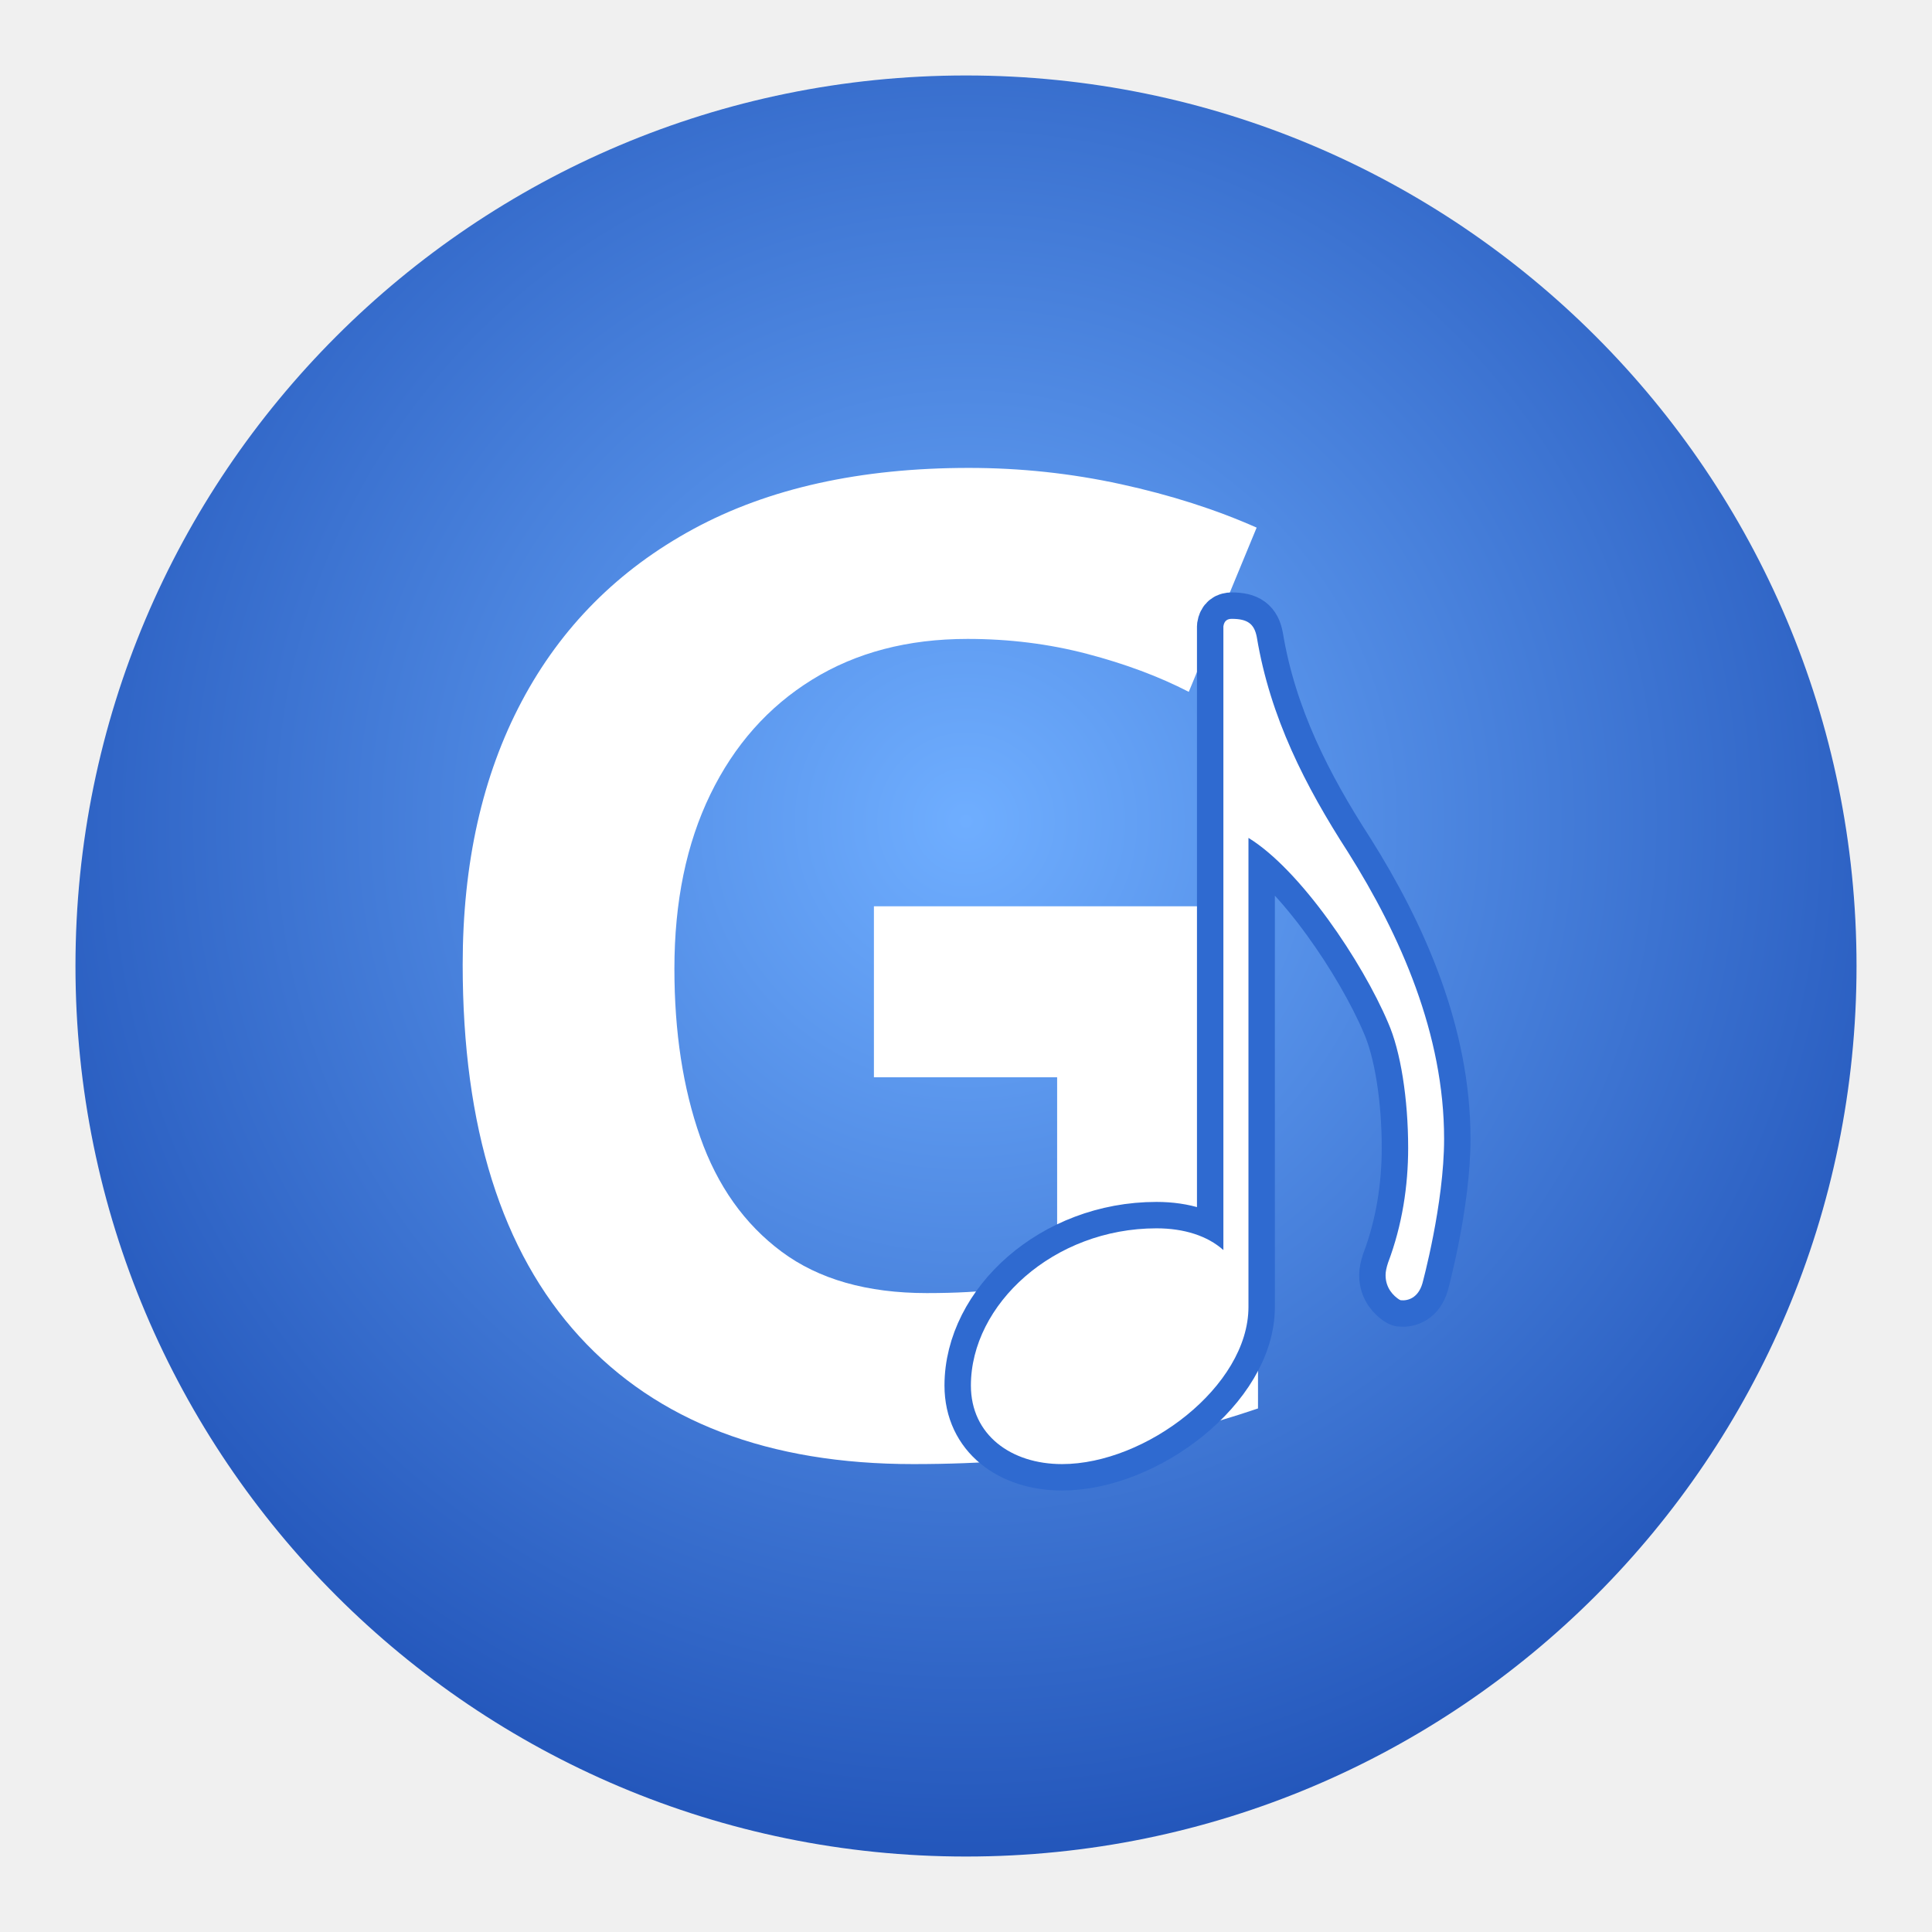
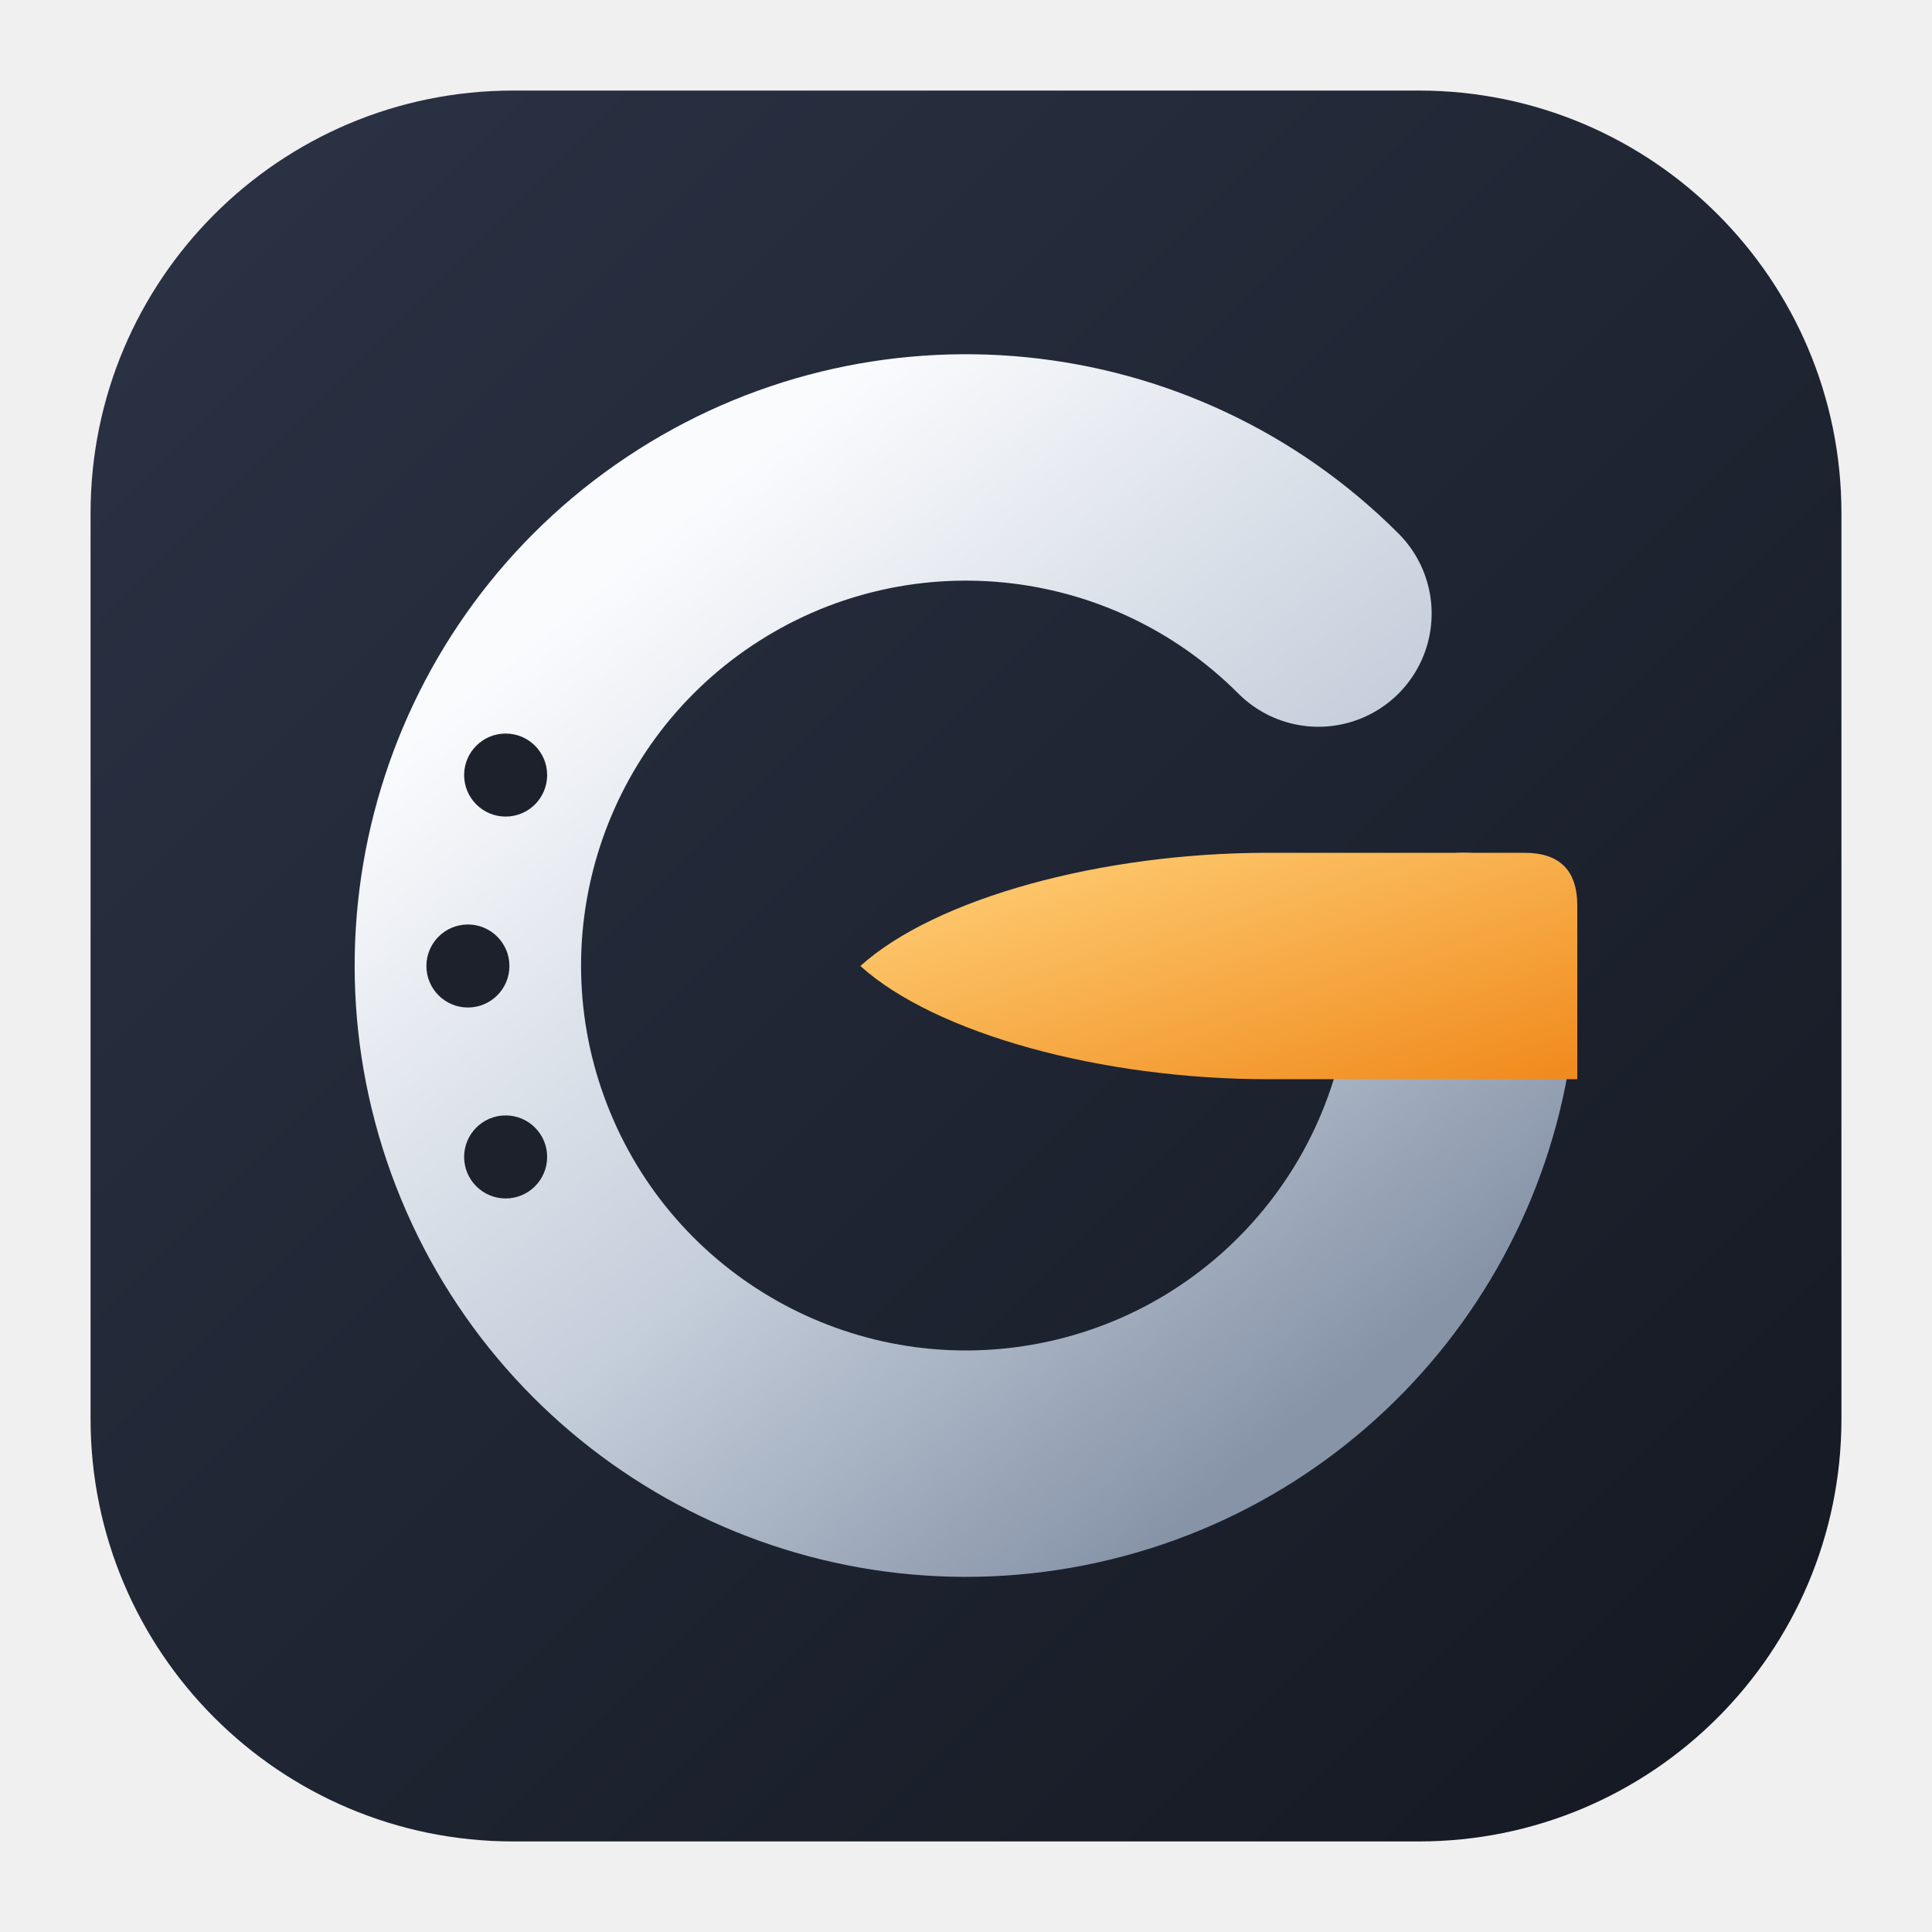
- <svg xmlns="http://www.w3.org/2000/svg" width="256" height="256" viewBox="0 0 256 256">
+ <svg xmlns="http://www.w3.org/2000/svg" viewBox="0 0 256 256" width="256" height="256">
  <defs>
-     <radialGradient id="disc" cx="0.5" cy="0.42" r="0.62">
-       <stop offset="0" stop-color="#6FAEFF" />
-       <stop offset="1" stop-color="#1D4FB5" />
-     </radialGradient>
+     <linearGradient id="bg" x1="0" y1="0" x2="1" y2="1">
+       <stop offset="0" stop-color="#2B3345" />
+       <stop offset="1" stop-color="#141821" />
+     </linearGradient>
+     <linearGradient id="steel" x1="0.15" y1="0.1" x2="0.85" y2="0.95">
+       <stop offset="0" stop-color="#FAFBFD" />
+       <stop offset="0.55" stop-color="#C5CEDB" />
+       <stop offset="1" stop-color="#8794A8" />
+     </linearGradient>
+     <linearGradient id="brass" x1="0" y1="0" x2="1" y2="1">
+       <stop offset="0" stop-color="#FFD27A" />
+       <stop offset="1" stop-color="#F08A1C" />
+     </linearGradient>
  </defs>
-   <circle cx="128" cy="128" r="118" fill="url(#disc)" />
-   <path d="M115.798 120.087H166.692V186.627Q156.621 190.044 145.741 192.022Q134.861 194.0 121.014 194.0Q92.24 194.0 76.774 177.095Q61.308 160.191 61.308 127.82Q61.308 107.678 69.131 92.932Q76.954 78.185 91.88 70.093Q106.807 62 128.387 62Q138.638 62 148.529 64.158Q158.42 66.316 166.512 69.913L157.52 91.673Q151.586 88.616 144.033 86.638Q136.48 84.659 128.207 84.659Q116.338 84.659 107.616 90.054Q98.894 95.45 94.128 105.251Q89.362 115.052 89.362 128.36Q89.362 140.948 92.779 150.659Q96.196 160.371 103.569 165.856Q110.943 171.341 122.812 171.341Q128.567 171.341 132.613 170.801Q136.659 170.262 140.076 169.542V142.747H115.798Z" fill="#FFFFFF" />
-   <path d="M178.611 112.908C172.961 104.156 168.309 95.072 166.536 84.437C166.204 82.665 165.318 82 163.213 82C162.659 82 162.216 82.222 162.105 82.997V165.64C160.0 163.757 156.898 162.76 153.242 162.76C139.616 162.76 128.649 172.841 128.649 183.587C128.649 190.123 133.966 194.0 140.724 194.0C151.802 194.0 165.428 183.697 165.428 173.173V111.025C172.297 115.234 180.495 127.42 183.929 135.507C185.591 139.274 186.588 145.589 186.588 152.125C186.588 157.11 185.812 162.317 183.929 167.302C183.707 167.966 183.596 168.52 183.596 168.963C183.596 170.736 184.704 171.733 185.369 172.176L185.591 172.287C186.588 172.398 187.917 171.955 188.471 170.071C188.471 170.071 191.351 159.547 191.351 150.906C191.351 137.058 185.591 123.986 178.611 112.908Z" fill="#FFFFFF" stroke="#2F6AD0" stroke-width="7" stroke-linejoin="round" paint-order="stroke" />
+   <rect x="12" y="12" width="232" height="232" rx="56" fill="url(#bg)" />
+   <path d="M174.7 81.3 A66 66 0 1 0 194 128" fill="none" stroke="url(#steel)" stroke-width="30" stroke-linecap="round" />
+   <g fill="#1C212C">
+     <circle cx="62" cy="128" r="5.5" />
+     <circle cx="67" cy="102.7" r="5.5" />
+     <circle cx="67" cy="153.3" r="5.5" />
+   </g>
+   <path d="M209 120 Q209 113 202 113 L168 113 C146 113 124 119 114 128 C124 137 146 143 168 143 L209 143 Z" fill="url(#brass)" />
</svg>
